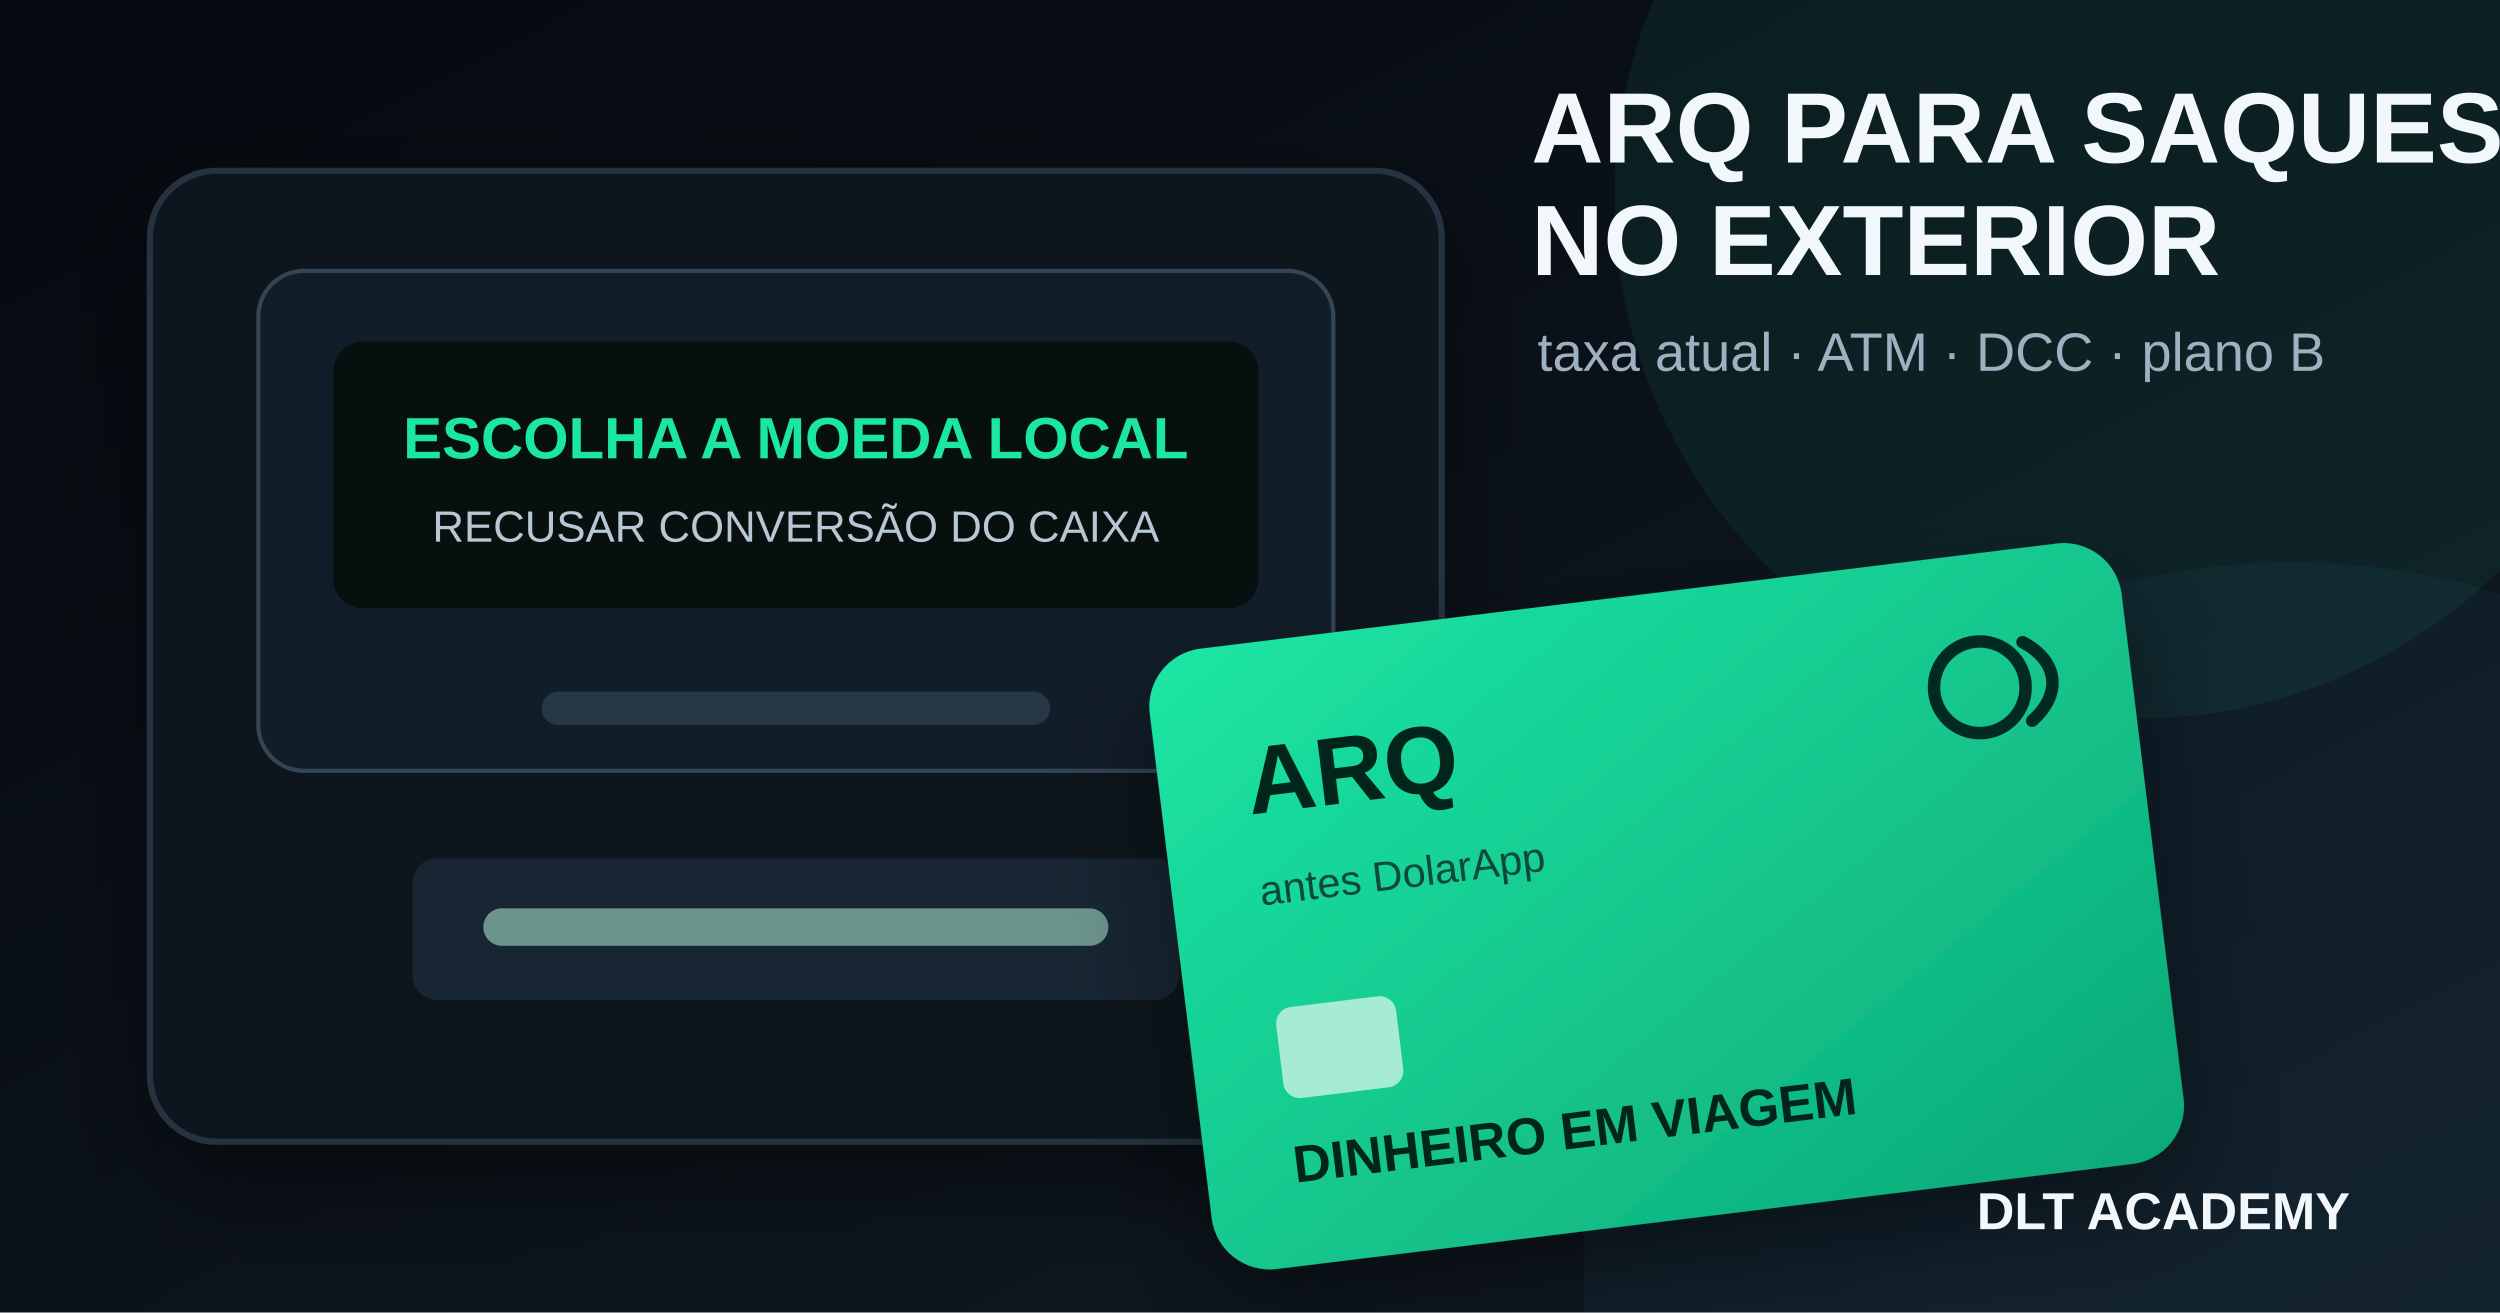
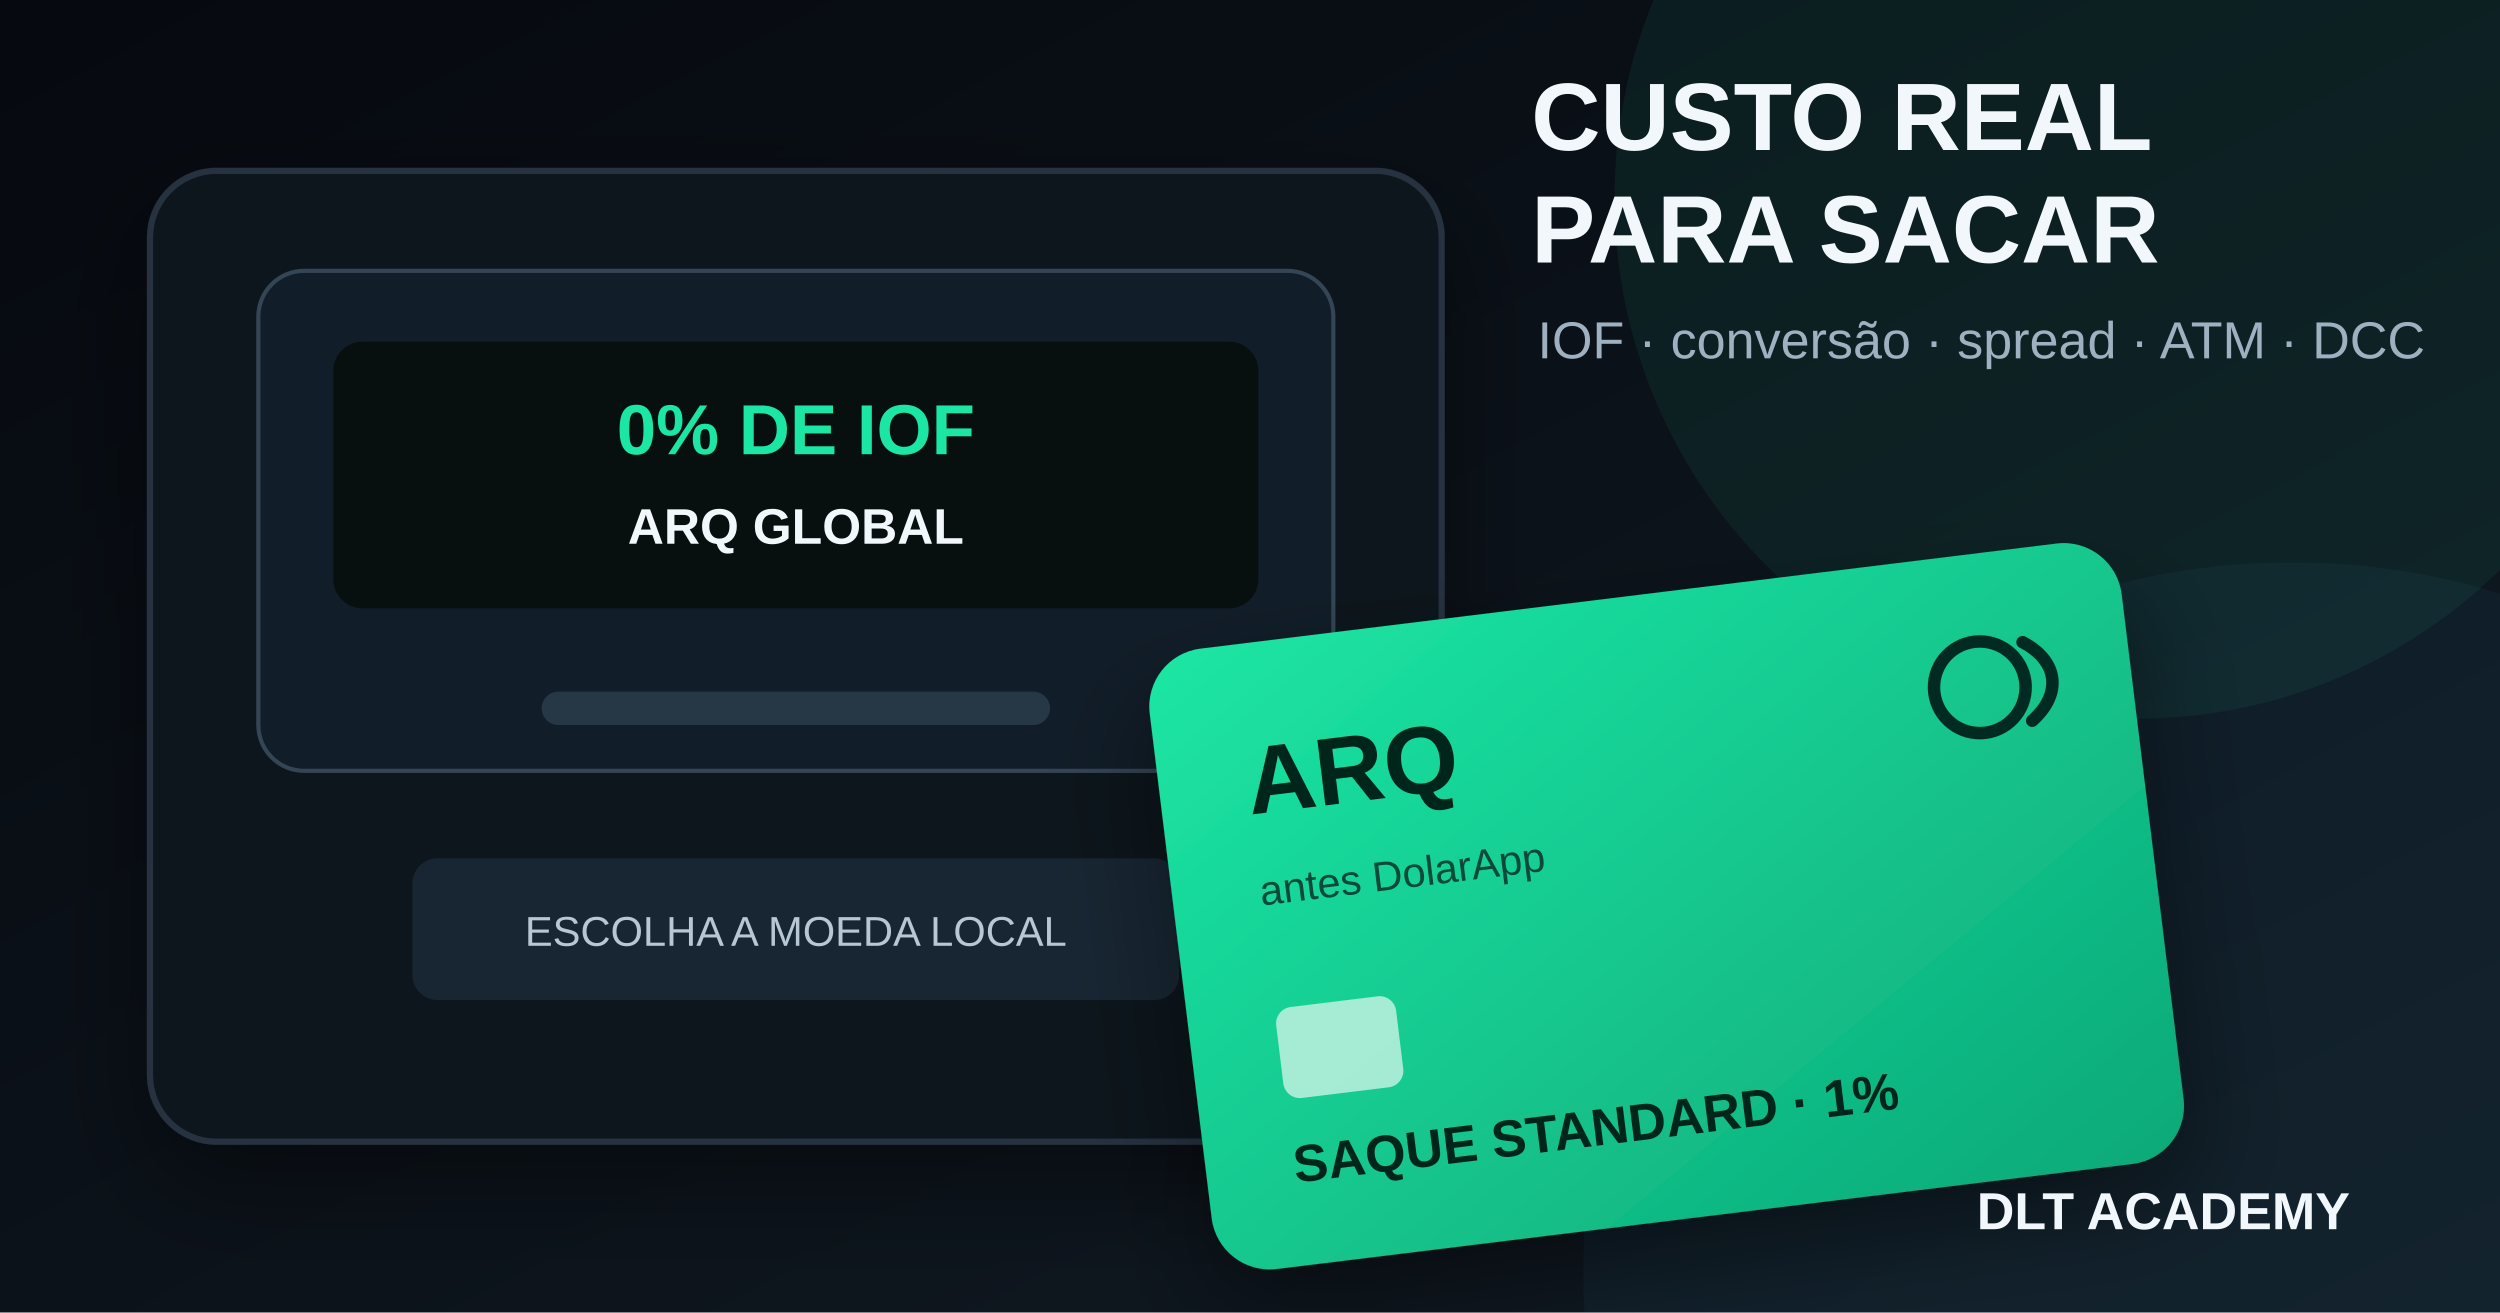
<svg xmlns="http://www.w3.org/2000/svg" width="1200" height="630" viewBox="0 0 1200 630" role="img" aria-labelledby="title desc">
  <defs>
    <linearGradient id="bg" x1="0" y1="0" x2="1" y2="1">
      <stop offset="0" stop-color="#06090f" />
      <stop offset="1" stop-color="#111b24" />
    </linearGradient>
    <linearGradient id="card" x1="0" y1="0" x2="1" y2="1">
      <stop offset="0" stop-color="#1ce6a4" />
      <stop offset="1" stop-color="#0da978" />
    </linearGradient>
    <filter id="shadow" x="-20%" y="-20%" width="140%" height="140%">
      <feDropShadow dx="0" dy="20" stdDeviation="24" flood-color="#000" flood-opacity=".42" />
    </filter>
  </defs>
  <rect width="1200" height="630" fill="url(#bg)" />
  <circle cx="1025" cy="95" r="250" fill="#1ce6a4" opacity=".07" />
  <circle cx="1100" cy="610" r="340" fill="#38bdf8" opacity=".05" />
  <g transform="translate(72 82)">
    <rect width="620" height="466" rx="32" fill="#0d141d" stroke="#263341" stroke-width="3" filter="url(#shadow)" />
    <rect x="52" y="48" width="516" height="240" rx="22" fill="#111d28" stroke="#344555" stroke-width="2" />
    <rect x="88" y="82" width="444" height="128" rx="14" fill="#07100e" />
-     <text x="310" y="138" fill="#1ce6a4" font-family="Arial, Helvetica, sans-serif" font-size="28" font-weight="700" text-anchor="middle">ESCOLHA A MOEDA LOCAL</text>
-     <text x="310" y="178" fill="#b8c7d4" font-family="Arial, Helvetica, sans-serif" font-size="21" text-anchor="middle">RECUSAR CONVERSÃO DO CAIXA</text>
+     <text x="310" y="136" fill="#1ce6a4" font-family="Arial, Helvetica, sans-serif" font-size="34" font-weight="800" text-anchor="middle">0% DE IOF</text>
+     <text x="310" y="179" fill="#f2f7fb" font-family="Arial, Helvetica, sans-serif" font-size="24" font-weight="700" text-anchor="middle">ARQ GLOBAL</text>
    <rect x="188" y="250" width="244" height="16" rx="8" fill="#263846" />
    <rect x="126" y="330" width="368" height="68" rx="12" fill="#182633" />
-     <rect x="160" y="354" width="300" height="18" rx="9" fill="#9fd8c5" opacity=".62" />
+     <text x="310" y="372" fill="#b8c7d4" font-family="Arial, Helvetica, sans-serif" font-size="20" text-anchor="middle">ESCOLHA A MOEDA LOCAL</text>
  </g>
  <g transform="translate(565 285) rotate(-7 235 150)" filter="url(#shadow)">
    <rect width="470" height="300" rx="28" fill="url(#card)" />
    <circle cx="397" cy="64" r="22" fill="none" stroke="#062a20" stroke-width="6" />
    <path d="M420 45c16 11 16 27 0 38" fill="none" stroke="#062a20" stroke-width="6" stroke-linecap="round" />
    <text x="42" y="82" fill="#05251c" font-family="Arial, Helvetica, sans-serif" font-size="46" font-weight="800">ARQ</text>
    <text x="42" y="126" fill="#0a4938" font-family="Arial, Helvetica, sans-serif" font-size="20">antes DolarApp</text>
    <rect x="42" y="176" width="58" height="44" rx="8" fill="#d6f5e9" opacity=".75" />
-     <text x="42" y="260" fill="#05251c" font-family="Arial, Helvetica, sans-serif" font-size="25" font-weight="700">DINHEIRO EM VIAGEM</text>
+     <text x="42" y="260" fill="#05251c" font-family="Arial, Helvetica, sans-serif" font-size="25" font-weight="700">SAQUE STANDARD · 1%</text>
  </g>
-   <text x="735" y="78" fill="#f2f7fb" font-family="Arial, Helvetica, sans-serif" font-size="48" font-weight="800">ARQ PARA SAQUES</text>
-   <text x="735" y="132" fill="#f2f7fb" font-family="Arial, Helvetica, sans-serif" font-size="48" font-weight="800">NO EXTERIOR</text>
-   <text x="738" y="178" fill="#9fb1c1" font-family="Arial, Helvetica, sans-serif" font-size="26">taxa atual · ATM · DCC · plano B</text>
+   <text x="735" y="72" fill="#f2f7fb" font-family="Arial, Helvetica, sans-serif" font-size="46" font-weight="800">CUSTO REAL</text>
+   <text x="735" y="126" fill="#f2f7fb" font-family="Arial, Helvetica, sans-serif" font-size="46" font-weight="800">PARA SACAR</text>
+   <text x="738" y="172" fill="#9fb1c1" font-family="Arial, Helvetica, sans-serif" font-size="25">IOF · conversão · spread · ATM · DCC</text>
  <text x="1128" y="590" fill="#f2f7fb" font-family="Arial, Helvetica, sans-serif" font-size="25" font-weight="700" text-anchor="end">DLT ACADEMY</text>
</svg>
